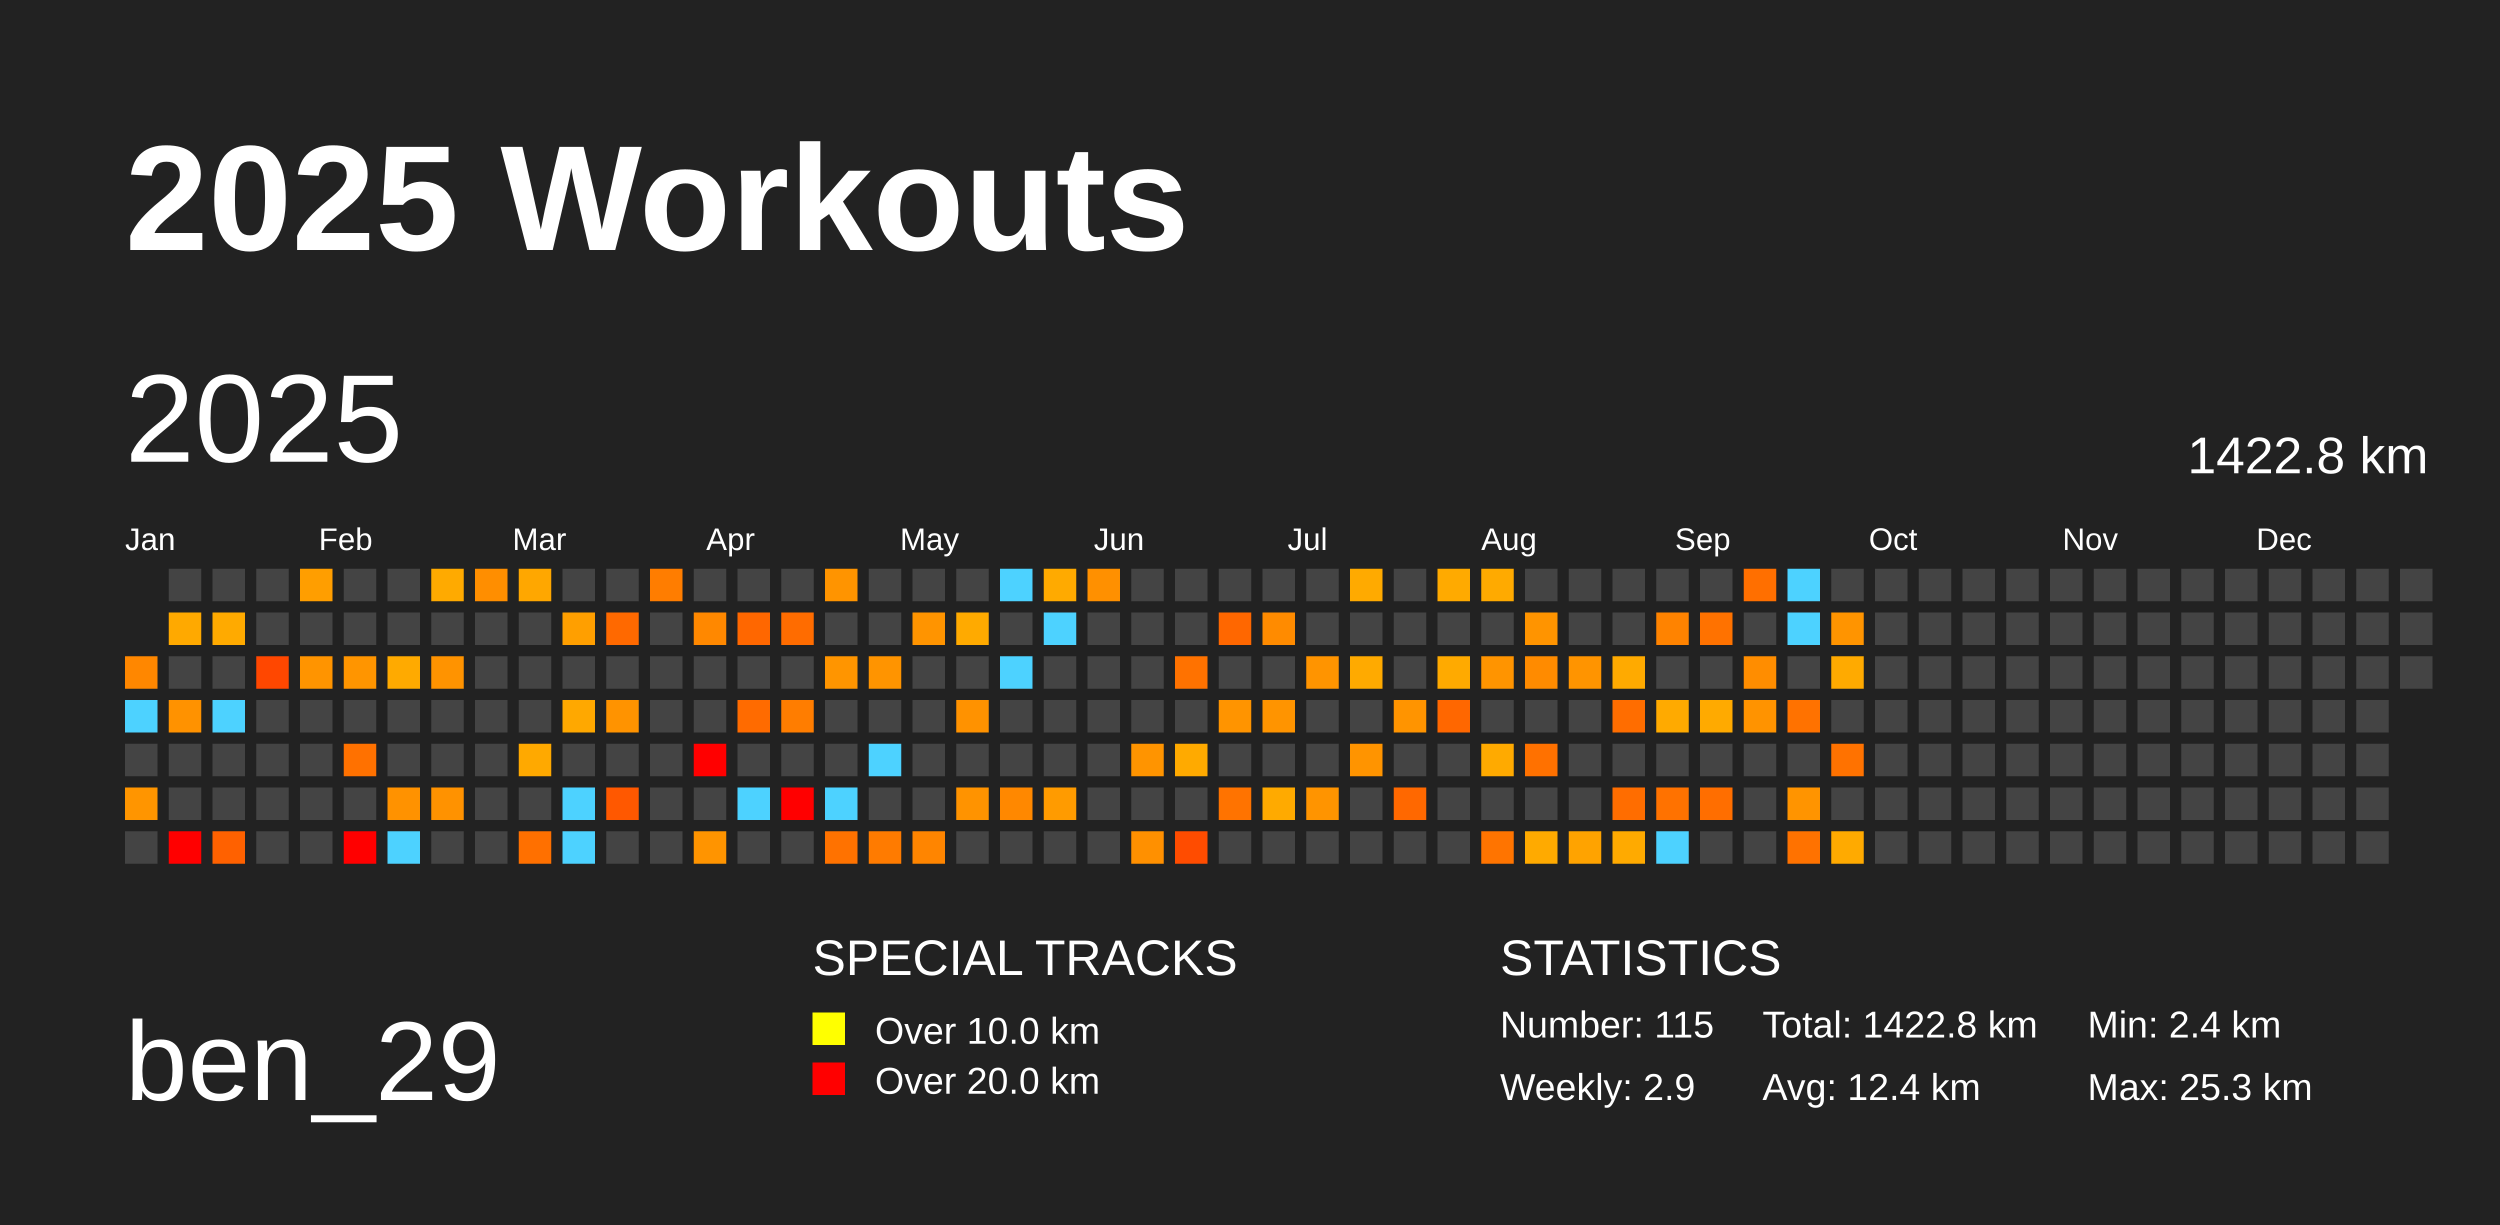
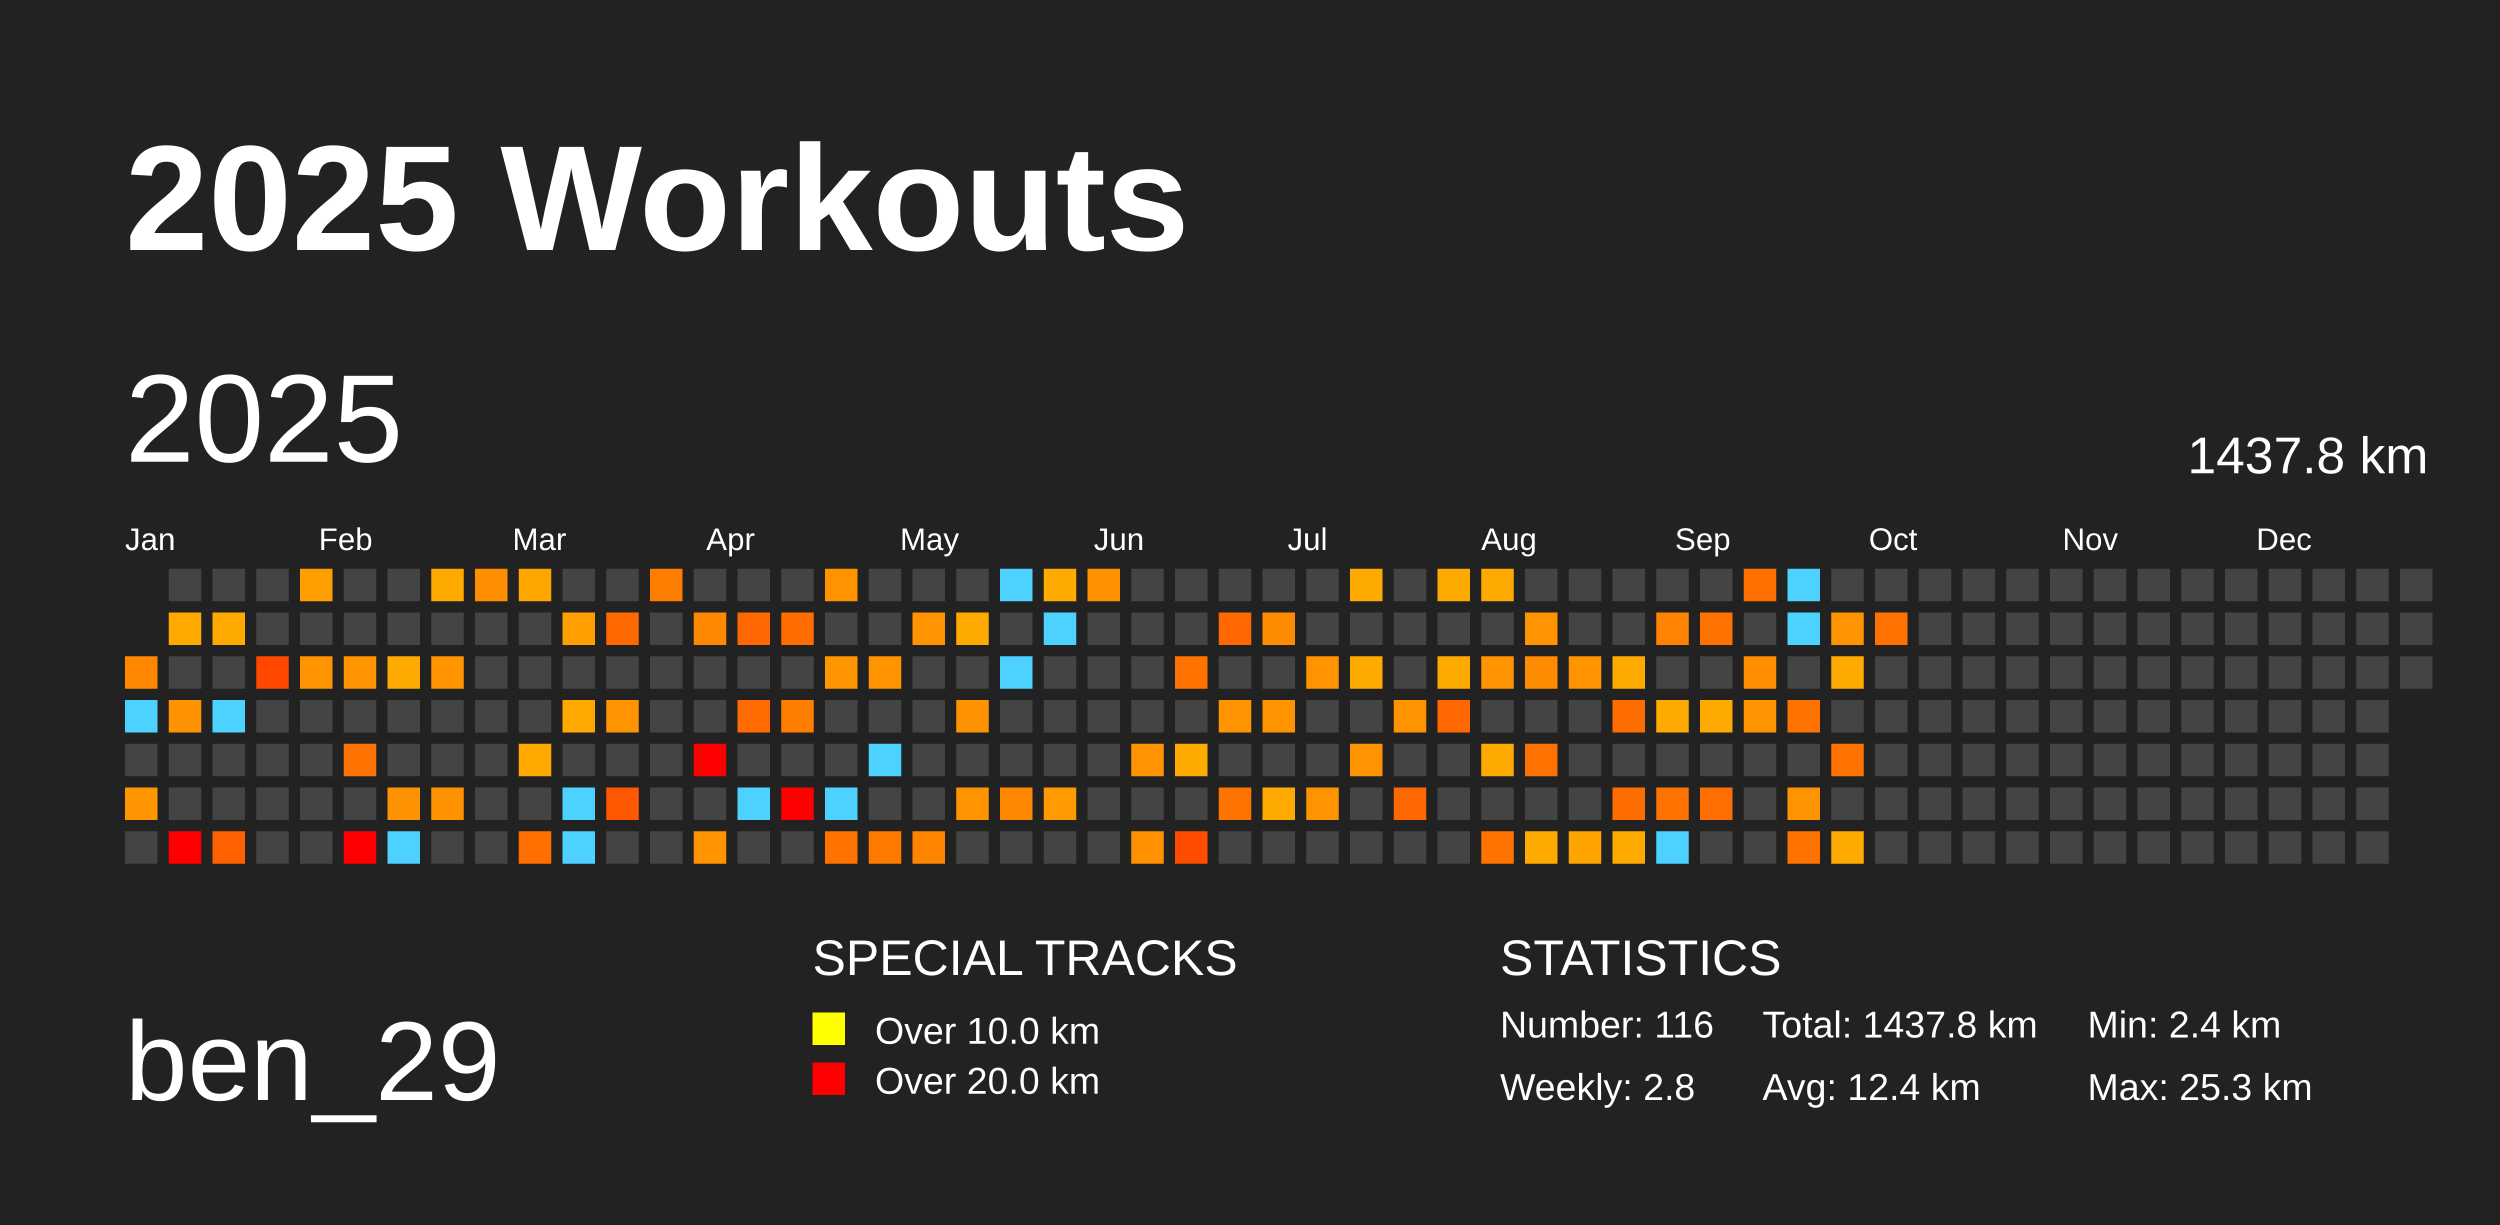
<svg xmlns="http://www.w3.org/2000/svg" baseProfile="full" height="98mm" version="1.1" viewBox="0,0,200,98" width="200mm">
  <defs />
  <rect fill="#222222" height="98" width="200" x="0" y="0" />
  <text fill="#FFFFFF" style="font-size:12px; font-family:Arial; font-weight:bold;" x="10" y="20">2025 Workouts</text>
  <text fill="#FFFFFF" style="font-size:9px; font-family:Arial" x="10" y="88">ben_29</text>
  <text fill="#FFFFFF" style="font-size:4px; font-family:Arial" x="65" y="78">SPECIAL TRACKS</text>
  <rect fill="yellow" height="2.6" width="2.6" x="65" y="81" />
  <text fill="#FFFFFF" style="font-size:3px; font-family:Arial" x="70" y="83.5">Over 10.0 km</text>
  <rect fill="red" height="2.6" width="2.6" x="65" y="85" />
  <text fill="#FFFFFF" style="font-size:3px; font-family:Arial" x="70" y="87.5">Over 20.0 km</text>
  <text fill="#FFFFFF" style="font-size:4px; font-family:Arial" x="120" y="78">STATISTICS</text>
-   <text fill="#FFFFFF" style="font-size:3px; font-family:Arial" x="120" y="83">Number: 115</text>
-   <text fill="#FFFFFF" style="font-size:3px; font-family:Arial" x="120" y="88">Weekly: 2.9</text>
-   <text fill="#FFFFFF" style="font-size:3px; font-family:Arial" x="141" y="83">Total: 1422.8 km</text>
+   <text fill="#FFFFFF" style="font-size:3px; font-family:Arial" x="120" y="83">Number: 116</text>
+   <text fill="#FFFFFF" style="font-size:3px; font-family:Arial" x="120" y="88">Weekly: 2.8</text>
+   <text fill="#FFFFFF" style="font-size:3px; font-family:Arial" x="141" y="83">Total: 1437.8 km</text>
  <text fill="#FFFFFF" style="font-size:3px; font-family:Arial" x="141" y="88">Avg: 12.4 km</text>
  <text fill="#FFFFFF" style="font-size:3px; font-family:Arial" x="167" y="83">Min: 2.4 km</text>
  <text fill="#FFFFFF" style="font-size:3px; font-family:Arial" x="167" y="88">Max: 25.3 km</text>
  <text dominant-baseline="hanging" fill="#FFFFFF" style="font-size:10.0px; font-family:Arial;" x="10" y="30">2025</text>
-   <text dominant-baseline="hanging" fill="#FFFFFF" style="font-size:4.125px; font-family:Arial;" x="175" y="35">1422.8 km</text>
+   <text dominant-baseline="hanging" fill="#FFFFFF" style="font-size:4.125px; font-family:Arial;" x="175" y="35">1437.8 km</text>
  <text fill="#FFFFFF" style="font-size:2.5px; font-family:Arial" x="10.0" y="44">Jan</text>
  <text fill="#FFFFFF" style="font-size:2.5px; font-family:Arial" x="25.5" y="44">Feb</text>
  <text fill="#FFFFFF" style="font-size:2.5px; font-family:Arial" x="41.0" y="44">Mar</text>
  <text fill="#FFFFFF" style="font-size:2.5px; font-family:Arial" x="56.5" y="44">Apr</text>
  <text fill="#FFFFFF" style="font-size:2.5px; font-family:Arial" x="72.0" y="44">May</text>
  <text fill="#FFFFFF" style="font-size:2.5px; font-family:Arial" x="87.5" y="44">Jun</text>
  <text fill="#FFFFFF" style="font-size:2.5px; font-family:Arial" x="103.0" y="44">Jul</text>
  <text fill="#FFFFFF" style="font-size:2.5px; font-family:Arial" x="118.5" y="44">Aug</text>
  <text fill="#FFFFFF" style="font-size:2.5px; font-family:Arial" x="134.0" y="44">Sep</text>
  <text fill="#FFFFFF" style="font-size:2.5px; font-family:Arial" x="149.5" y="44">Oct</text>
  <text fill="#FFFFFF" style="font-size:2.5px; font-family:Arial" x="165.0" y="44">Nov</text>
  <text fill="#FFFFFF" style="font-size:2.5px; font-family:Arial" x="180.5" y="44">Dec</text>
  <rect fill="#ff8700" height="2.6" width="2.6" x="10.0" y="52.5" />
  <rect fill="#4dd2ff" height="2.6" width="2.6" x="10.0" y="56.0" />
  <rect fill="#444444" height="2.6" width="2.6" x="10.0" y="59.5" />
  <rect fill="#ff9500" height="2.6" width="2.6" x="10.0" y="63.0" />
  <rect fill="#444444" height="2.6" width="2.6" x="10.0" y="66.5" />
  <rect fill="#444444" height="2.6" width="2.6" x="13.5" y="45.5" />
  <rect fill="#ffa900" height="2.6" width="2.6" x="13.5" y="49.0" />
  <rect fill="#444444" height="2.6" width="2.6" x="13.5" y="52.5" />
  <rect fill="#ff9200" height="2.6" width="2.6" x="13.5" y="56.0" />
  <rect fill="#444444" height="2.6" width="2.6" x="13.5" y="59.5" />
  <rect fill="#444444" height="2.6" width="2.6" x="13.5" y="63.0" />
  <rect fill="red" height="2.6" width="2.6" x="13.5" y="66.5" />
  <rect fill="#444444" height="2.6" width="2.6" x="17.0" y="45.5" />
  <rect fill="#ffaa00" height="2.6" width="2.6" x="17.0" y="49.0" />
  <rect fill="#444444" height="2.6" width="2.6" x="17.0" y="52.5" />
  <rect fill="#4dd2ff" height="2.6" width="2.6" x="17.0" y="56.0" />
  <rect fill="#444444" height="2.6" width="2.6" x="17.0" y="59.5" />
  <rect fill="#444444" height="2.6" width="2.6" x="17.0" y="63.0" />
  <rect fill="#ff6100" height="2.6" width="2.6" x="17.0" y="66.5" />
  <rect fill="#444444" height="2.6" width="2.6" x="20.5" y="45.5" />
  <rect fill="#444444" height="2.6" width="2.6" x="20.5" y="49.0" />
  <rect fill="#ff4700" height="2.6" width="2.6" x="20.5" y="52.5" />
  <rect fill="#444444" height="2.6" width="2.6" x="20.5" y="56.0" />
  <rect fill="#444444" height="2.6" width="2.6" x="20.5" y="59.5" />
  <rect fill="#444444" height="2.6" width="2.6" x="20.5" y="63.0" />
  <rect fill="#444444" height="2.6" width="2.6" x="20.5" y="66.5" />
  <rect fill="#ff9e00" height="2.6" width="2.6" x="24.0" y="45.5" />
  <rect fill="#444444" height="2.6" width="2.6" x="24.0" y="49.0" />
  <rect fill="#ff9400" height="2.6" width="2.6" x="24.0" y="52.5" />
  <rect fill="#444444" height="2.6" width="2.6" x="24.0" y="56.0" />
  <rect fill="#444444" height="2.6" width="2.6" x="24.0" y="59.5" />
  <rect fill="#444444" height="2.6" width="2.6" x="24.0" y="63.0" />
  <rect fill="#444444" height="2.6" width="2.6" x="24.0" y="66.5" />
  <rect fill="#444444" height="2.6" width="2.6" x="27.5" y="45.5" />
  <rect fill="#444444" height="2.6" width="2.6" x="27.5" y="49.0" />
  <rect fill="#ff9500" height="2.6" width="2.6" x="27.5" y="52.5" />
  <rect fill="#444444" height="2.6" width="2.6" x="27.5" y="56.0" />
  <rect fill="#ff7100" height="2.6" width="2.6" x="27.5" y="59.5" />
  <rect fill="#444444" height="2.6" width="2.6" x="27.5" y="63.0" />
  <rect fill="red" height="2.6" width="2.6" x="27.5" y="66.5" />
  <rect fill="#444444" height="2.6" width="2.6" x="31.0" y="45.5" />
  <rect fill="#444444" height="2.6" width="2.6" x="31.0" y="49.0" />
  <rect fill="#ffaa00" height="2.6" width="2.6" x="31.0" y="52.5" />
  <rect fill="#444444" height="2.6" width="2.6" x="31.0" y="56.0" />
  <rect fill="#444444" height="2.6" width="2.6" x="31.0" y="59.5" />
  <rect fill="#ff9200" height="2.6" width="2.6" x="31.0" y="63.0" />
  <rect fill="#4dd2ff" height="2.6" width="2.6" x="31.0" y="66.5" />
  <rect fill="#ffaa00" height="2.6" width="2.6" x="34.5" y="45.5" />
  <rect fill="#444444" height="2.6" width="2.6" x="34.5" y="49.0" />
  <rect fill="#ff9300" height="2.6" width="2.6" x="34.5" y="52.5" />
  <rect fill="#444444" height="2.6" width="2.6" x="34.5" y="56.0" />
  <rect fill="#444444" height="2.6" width="2.6" x="34.5" y="59.5" />
  <rect fill="#ff9200" height="2.6" width="2.6" x="34.5" y="63.0" />
  <rect fill="#444444" height="2.6" width="2.6" x="34.5" y="66.5" />
  <rect fill="#ff8e00" height="2.6" width="2.6" x="38.0" y="45.5" />
  <rect fill="#444444" height="2.6" width="2.6" x="38.0" y="49.0" />
  <rect fill="#444444" height="2.6" width="2.6" x="38.0" y="52.5" />
  <rect fill="#444444" height="2.6" width="2.6" x="38.0" y="56.0" />
  <rect fill="#444444" height="2.6" width="2.6" x="38.0" y="59.5" />
  <rect fill="#444444" height="2.6" width="2.6" x="38.0" y="63.0" />
  <rect fill="#444444" height="2.6" width="2.6" x="38.0" y="66.5" />
  <rect fill="#ffa700" height="2.6" width="2.6" x="41.5" y="45.5" />
  <rect fill="#444444" height="2.6" width="2.6" x="41.5" y="49.0" />
  <rect fill="#444444" height="2.6" width="2.6" x="41.5" y="52.5" />
  <rect fill="#444444" height="2.6" width="2.6" x="41.5" y="56.0" />
  <rect fill="#ffa900" height="2.6" width="2.6" x="41.5" y="59.5" />
  <rect fill="#444444" height="2.6" width="2.6" x="41.5" y="63.0" />
  <rect fill="#ff7000" height="2.6" width="2.6" x="41.5" y="66.5" />
  <rect fill="#444444" height="2.6" width="2.6" x="45.0" y="45.5" />
  <rect fill="#ff9f00" height="2.6" width="2.6" x="45.0" y="49.0" />
  <rect fill="#444444" height="2.6" width="2.6" x="45.0" y="52.5" />
  <rect fill="#ffa800" height="2.6" width="2.6" x="45.0" y="56.0" />
  <rect fill="#444444" height="2.6" width="2.6" x="45.0" y="59.5" />
  <rect fill="#4dd2ff" height="2.6" width="2.6" x="45.0" y="63.0" />
  <rect fill="#4dd2ff" height="2.6" width="2.6" x="45.0" y="66.5" />
  <rect fill="#444444" height="2.6" width="2.6" x="48.5" y="45.5" />
  <rect fill="#ff6900" height="2.6" width="2.6" x="48.5" y="49.0" />
  <rect fill="#444444" height="2.6" width="2.6" x="48.5" y="52.5" />
  <rect fill="#ff9300" height="2.6" width="2.6" x="48.5" y="56.0" />
  <rect fill="#444444" height="2.6" width="2.6" x="48.5" y="59.5" />
  <rect fill="#ff5800" height="2.6" width="2.6" x="48.5" y="63.0" />
  <rect fill="#444444" height="2.6" width="2.6" x="48.5" y="66.5" />
  <rect fill="#ff7d00" height="2.6" width="2.6" x="52.0" y="45.5" />
  <rect fill="#444444" height="2.6" width="2.6" x="52.0" y="49.0" />
  <rect fill="#444444" height="2.6" width="2.6" x="52.0" y="52.5" />
  <rect fill="#444444" height="2.6" width="2.6" x="52.0" y="56.0" />
  <rect fill="#444444" height="2.6" width="2.6" x="52.0" y="59.5" />
  <rect fill="#444444" height="2.6" width="2.6" x="52.0" y="63.0" />
  <rect fill="#444444" height="2.6" width="2.6" x="52.0" y="66.5" />
  <rect fill="#444444" height="2.6" width="2.6" x="55.5" y="45.5" />
  <rect fill="#ff8800" height="2.6" width="2.6" x="55.5" y="49.0" />
  <rect fill="#444444" height="2.6" width="2.6" x="55.5" y="52.5" />
  <rect fill="#444444" height="2.6" width="2.6" x="55.5" y="56.0" />
  <rect fill="red" height="2.6" width="2.6" x="55.5" y="59.5" />
  <rect fill="#444444" height="2.6" width="2.6" x="55.5" y="63.0" />
  <rect fill="#ff9400" height="2.6" width="2.6" x="55.5" y="66.5" />
  <rect fill="#444444" height="2.6" width="2.6" x="59.0" y="45.5" />
  <rect fill="#ff6700" height="2.6" width="2.6" x="59.0" y="49.0" />
  <rect fill="#444444" height="2.6" width="2.6" x="59.0" y="52.5" />
  <rect fill="#ff6b00" height="2.6" width="2.6" x="59.0" y="56.0" />
  <rect fill="#444444" height="2.6" width="2.6" x="59.0" y="59.5" />
  <rect fill="#4dd2ff" height="2.6" width="2.6" x="59.0" y="63.0" />
  <rect fill="#444444" height="2.6" width="2.6" x="59.0" y="66.5" />
  <rect fill="#444444" height="2.6" width="2.6" x="62.5" y="45.5" />
  <rect fill="#ff6c00" height="2.6" width="2.6" x="62.5" y="49.0" />
  <rect fill="#444444" height="2.6" width="2.6" x="62.5" y="52.5" />
  <rect fill="#ff7d00" height="2.6" width="2.6" x="62.5" y="56.0" />
  <rect fill="#444444" height="2.6" width="2.6" x="62.5" y="59.5" />
  <rect fill="red" height="2.6" width="2.6" x="62.5" y="63.0" />
  <rect fill="#444444" height="2.6" width="2.6" x="62.5" y="66.5" />
  <rect fill="#ff9400" height="2.6" width="2.6" x="66.0" y="45.5" />
  <rect fill="#444444" height="2.6" width="2.6" x="66.0" y="49.0" />
  <rect fill="#ff9500" height="2.6" width="2.6" x="66.0" y="52.5" />
  <rect fill="#444444" height="2.6" width="2.6" x="66.0" y="56.0" />
  <rect fill="#444444" height="2.6" width="2.6" x="66.0" y="59.5" />
  <rect fill="#4dd2ff" height="2.6" width="2.6" x="66.0" y="63.0" />
  <rect fill="#ff7200" height="2.6" width="2.6" x="66.0" y="66.5" />
  <rect fill="#444444" height="2.6" width="2.6" x="69.5" y="45.5" />
  <rect fill="#444444" height="2.6" width="2.6" x="69.5" y="49.0" />
  <rect fill="#ff9400" height="2.6" width="2.6" x="69.5" y="52.5" />
  <rect fill="#444444" height="2.6" width="2.6" x="69.5" y="56.0" />
  <rect fill="#4dd2ff" height="2.6" width="2.6" x="69.5" y="59.5" />
  <rect fill="#444444" height="2.6" width="2.6" x="69.5" y="63.0" />
  <rect fill="#ff7b00" height="2.6" width="2.6" x="69.5" y="66.5" />
  <rect fill="#444444" height="2.6" width="2.6" x="73.0" y="45.5" />
  <rect fill="#ff9400" height="2.6" width="2.6" x="73.0" y="49.0" />
  <rect fill="#444444" height="2.6" width="2.6" x="73.0" y="52.5" />
  <rect fill="#444444" height="2.6" width="2.6" x="73.0" y="56.0" />
  <rect fill="#444444" height="2.6" width="2.6" x="73.0" y="59.5" />
  <rect fill="#444444" height="2.6" width="2.6" x="73.0" y="63.0" />
  <rect fill="#ff8500" height="2.6" width="2.6" x="73.0" y="66.5" />
  <rect fill="#444444" height="2.6" width="2.6" x="76.5" y="45.5" />
  <rect fill="#ffaa00" height="2.6" width="2.6" x="76.5" y="49.0" />
  <rect fill="#444444" height="2.6" width="2.6" x="76.5" y="52.5" />
  <rect fill="#ff9200" height="2.6" width="2.6" x="76.5" y="56.0" />
  <rect fill="#444444" height="2.6" width="2.6" x="76.5" y="59.5" />
  <rect fill="#ff9300" height="2.6" width="2.6" x="76.5" y="63.0" />
  <rect fill="#444444" height="2.6" width="2.6" x="76.5" y="66.5" />
  <rect fill="#4dd2ff" height="2.6" width="2.6" x="80.0" y="45.5" />
  <rect fill="#444444" height="2.6" width="2.6" x="80.0" y="49.0" />
  <rect fill="#4dd2ff" height="2.6" width="2.6" x="80.0" y="52.5" />
  <rect fill="#444444" height="2.6" width="2.6" x="80.0" y="56.0" />
  <rect fill="#444444" height="2.6" width="2.6" x="80.0" y="59.5" />
  <rect fill="#ff8800" height="2.6" width="2.6" x="80.0" y="63.0" />
  <rect fill="#444444" height="2.6" width="2.6" x="80.0" y="66.5" />
  <rect fill="#ffaa00" height="2.6" width="2.6" x="83.5" y="45.5" />
  <rect fill="#4dd2ff" height="2.6" width="2.6" x="83.5" y="49.0" />
  <rect fill="#444444" height="2.6" width="2.6" x="83.5" y="52.5" />
  <rect fill="#444444" height="2.6" width="2.6" x="83.5" y="56.0" />
  <rect fill="#444444" height="2.6" width="2.6" x="83.5" y="59.5" />
  <rect fill="#ff9b00" height="2.6" width="2.6" x="83.5" y="63.0" />
  <rect fill="#444444" height="2.6" width="2.6" x="83.5" y="66.5" />
  <rect fill="#ff9000" height="2.6" width="2.6" x="87.0" y="45.5" />
  <rect fill="#444444" height="2.6" width="2.6" x="87.0" y="49.0" />
  <rect fill="#444444" height="2.6" width="2.6" x="87.0" y="52.5" />
  <rect fill="#444444" height="2.6" width="2.6" x="87.0" y="56.0" />
  <rect fill="#444444" height="2.6" width="2.6" x="87.0" y="59.5" />
  <rect fill="#444444" height="2.6" width="2.6" x="87.0" y="63.0" />
  <rect fill="#444444" height="2.6" width="2.6" x="87.0" y="66.5" />
  <rect fill="#444444" height="2.6" width="2.6" x="90.5" y="45.5" />
  <rect fill="#444444" height="2.6" width="2.6" x="90.5" y="49.0" />
  <rect fill="#444444" height="2.6" width="2.6" x="90.5" y="52.5" />
  <rect fill="#444444" height="2.6" width="2.6" x="90.5" y="56.0" />
  <rect fill="#ff9400" height="2.6" width="2.6" x="90.5" y="59.5" />
  <rect fill="#444444" height="2.6" width="2.6" x="90.5" y="63.0" />
  <rect fill="#ff9000" height="2.6" width="2.6" x="90.5" y="66.5" />
  <rect fill="#444444" height="2.6" width="2.6" x="94.0" y="45.5" />
  <rect fill="#444444" height="2.6" width="2.6" x="94.0" y="49.0" />
  <rect fill="#ff7200" height="2.6" width="2.6" x="94.0" y="52.5" />
  <rect fill="#444444" height="2.6" width="2.6" x="94.0" y="56.0" />
  <rect fill="#ffaa00" height="2.6" width="2.6" x="94.0" y="59.5" />
  <rect fill="#444444" height="2.6" width="2.6" x="94.0" y="63.0" />
  <rect fill="#ff4c00" height="2.6" width="2.6" x="94.0" y="66.5" />
  <rect fill="#444444" height="2.6" width="2.6" x="97.5" y="45.5" />
  <rect fill="#ff6700" height="2.6" width="2.6" x="97.5" y="49.0" />
  <rect fill="#444444" height="2.6" width="2.6" x="97.5" y="52.5" />
  <rect fill="#ff9400" height="2.6" width="2.6" x="97.5" y="56.0" />
  <rect fill="#444444" height="2.6" width="2.6" x="97.5" y="59.5" />
  <rect fill="#ff7300" height="2.6" width="2.6" x="97.5" y="63.0" />
  <rect fill="#444444" height="2.6" width="2.6" x="97.5" y="66.5" />
  <rect fill="#444444" height="2.6" width="2.6" x="101.0" y="45.5" />
  <rect fill="#ff8b00" height="2.6" width="2.6" x="101.0" y="49.0" />
  <rect fill="#444444" height="2.6" width="2.6" x="101.0" y="52.5" />
  <rect fill="#ff9400" height="2.6" width="2.6" x="101.0" y="56.0" />
  <rect fill="#444444" height="2.6" width="2.6" x="101.0" y="59.5" />
  <rect fill="#ffaa00" height="2.6" width="2.6" x="101.0" y="63.0" />
  <rect fill="#444444" height="2.6" width="2.6" x="101.0" y="66.5" />
  <rect fill="#444444" height="2.6" width="2.6" x="104.5" y="45.5" />
  <rect fill="#444444" height="2.6" width="2.6" x="104.5" y="49.0" />
  <rect fill="#ff9400" height="2.6" width="2.6" x="104.5" y="52.5" />
  <rect fill="#444444" height="2.6" width="2.6" x="104.5" y="56.0" />
  <rect fill="#444444" height="2.6" width="2.6" x="104.5" y="59.5" />
  <rect fill="#ff9400" height="2.6" width="2.6" x="104.5" y="63.0" />
  <rect fill="#444444" height="2.6" width="2.6" x="104.5" y="66.5" />
  <rect fill="#ffaa00" height="2.6" width="2.6" x="108.0" y="45.5" />
  <rect fill="#444444" height="2.6" width="2.6" x="108.0" y="49.0" />
  <rect fill="#ffaa00" height="2.6" width="2.6" x="108.0" y="52.5" />
  <rect fill="#444444" height="2.6" width="2.6" x="108.0" y="56.0" />
  <rect fill="#ff9400" height="2.6" width="2.6" x="108.0" y="59.5" />
  <rect fill="#444444" height="2.6" width="2.6" x="108.0" y="63.0" />
  <rect fill="#444444" height="2.6" width="2.6" x="108.0" y="66.5" />
  <rect fill="#444444" height="2.6" width="2.6" x="111.5" y="45.5" />
  <rect fill="#444444" height="2.6" width="2.6" x="111.5" y="49.0" />
  <rect fill="#444444" height="2.6" width="2.6" x="111.5" y="52.5" />
  <rect fill="#ff9400" height="2.6" width="2.6" x="111.5" y="56.0" />
  <rect fill="#444444" height="2.6" width="2.6" x="111.5" y="59.5" />
  <rect fill="#ff6800" height="2.6" width="2.6" x="111.5" y="63.0" />
  <rect fill="#444444" height="2.6" width="2.6" x="111.5" y="66.5" />
  <rect fill="#ffaa00" height="2.6" width="2.6" x="115.0" y="45.5" />
  <rect fill="#444444" height="2.6" width="2.6" x="115.0" y="49.0" />
  <rect fill="#ffaa00" height="2.6" width="2.6" x="115.0" y="52.5" />
  <rect fill="#ff6700" height="2.6" width="2.6" x="115.0" y="56.0" />
  <rect fill="#444444" height="2.6" width="2.6" x="115.0" y="59.5" />
  <rect fill="#444444" height="2.6" width="2.6" x="115.0" y="63.0" />
  <rect fill="#444444" height="2.6" width="2.6" x="115.0" y="66.5" />
  <rect fill="#ffaa00" height="2.6" width="2.6" x="118.5" y="45.5" />
  <rect fill="#444444" height="2.6" width="2.6" x="118.5" y="49.0" />
  <rect fill="#ff9400" height="2.6" width="2.6" x="118.5" y="52.5" />
  <rect fill="#444444" height="2.6" width="2.6" x="118.5" y="56.0" />
  <rect fill="#ffaa00" height="2.6" width="2.6" x="118.5" y="59.5" />
  <rect fill="#444444" height="2.6" width="2.6" x="118.5" y="63.0" />
  <rect fill="#ff7400" height="2.6" width="2.6" x="118.5" y="66.5" />
  <rect fill="#444444" height="2.6" width="2.6" x="122.0" y="45.5" />
  <rect fill="#ff9400" height="2.6" width="2.6" x="122.0" y="49.0" />
  <rect fill="#ff8b00" height="2.6" width="2.6" x="122.0" y="52.5" />
  <rect fill="#444444" height="2.6" width="2.6" x="122.0" y="56.0" />
  <rect fill="#ff7100" height="2.6" width="2.6" x="122.0" y="59.5" />
  <rect fill="#444444" height="2.6" width="2.6" x="122.0" y="63.0" />
  <rect fill="#ffaa00" height="2.6" width="2.6" x="122.0" y="66.5" />
  <rect fill="#444444" height="2.6" width="2.6" x="125.5" y="45.5" />
  <rect fill="#444444" height="2.6" width="2.6" x="125.5" y="49.0" />
  <rect fill="#ff9400" height="2.6" width="2.6" x="125.5" y="52.5" />
  <rect fill="#444444" height="2.6" width="2.6" x="125.5" y="56.0" />
  <rect fill="#444444" height="2.6" width="2.6" x="125.5" y="59.5" />
  <rect fill="#444444" height="2.6" width="2.6" x="125.5" y="63.0" />
  <rect fill="#ffa300" height="2.6" width="2.6" x="125.5" y="66.5" />
  <rect fill="#444444" height="2.6" width="2.6" x="129.0" y="45.5" />
  <rect fill="#444444" height="2.6" width="2.6" x="129.0" y="49.0" />
  <rect fill="#ffaa00" height="2.6" width="2.6" x="129.0" y="52.5" />
  <rect fill="#ff6d00" height="2.6" width="2.6" x="129.0" y="56.0" />
  <rect fill="#444444" height="2.6" width="2.6" x="129.0" y="59.5" />
  <rect fill="#ff6d00" height="2.6" width="2.6" x="129.0" y="63.0" />
  <rect fill="#ffaa00" height="2.6" width="2.6" x="129.0" y="66.5" />
  <rect fill="#444444" height="2.6" width="2.6" x="132.5" y="45.5" />
  <rect fill="#ff8300" height="2.6" width="2.6" x="132.5" y="49.0" />
  <rect fill="#444444" height="2.6" width="2.6" x="132.5" y="52.5" />
  <rect fill="#ffaa00" height="2.6" width="2.6" x="132.5" y="56.0" />
  <rect fill="#444444" height="2.6" width="2.6" x="132.5" y="59.5" />
  <rect fill="#ff7200" height="2.6" width="2.6" x="132.5" y="63.0" />
  <rect fill="#4dd2ff" height="2.6" width="2.6" x="132.5" y="66.5" />
  <rect fill="#444444" height="2.6" width="2.6" x="136.0" y="45.5" />
  <rect fill="#ff7200" height="2.6" width="2.6" x="136.0" y="49.0" />
  <rect fill="#444444" height="2.6" width="2.6" x="136.0" y="52.5" />
  <rect fill="#ffaa00" height="2.6" width="2.6" x="136.0" y="56.0" />
  <rect fill="#444444" height="2.6" width="2.6" x="136.0" y="59.5" />
  <rect fill="#ff6e00" height="2.6" width="2.6" x="136.0" y="63.0" />
  <rect fill="#444444" height="2.6" width="2.6" x="136.0" y="66.5" />
  <rect fill="#ff6f00" height="2.6" width="2.6" x="139.5" y="45.5" />
  <rect fill="#444444" height="2.6" width="2.6" x="139.5" y="49.0" />
  <rect fill="#ff8d00" height="2.6" width="2.6" x="139.5" y="52.5" />
  <rect fill="#ff9300" height="2.6" width="2.6" x="139.5" y="56.0" />
  <rect fill="#444444" height="2.6" width="2.6" x="139.5" y="59.5" />
  <rect fill="#444444" height="2.6" width="2.6" x="139.5" y="63.0" />
  <rect fill="#444444" height="2.6" width="2.6" x="139.5" y="66.5" />
  <rect fill="#4dd2ff" height="2.6" width="2.6" x="143.0" y="45.5" />
  <rect fill="#4dd2ff" height="2.6" width="2.6" x="143.0" y="49.0" />
  <rect fill="#444444" height="2.6" width="2.6" x="143.0" y="52.5" />
  <rect fill="#ff7200" height="2.6" width="2.6" x="143.0" y="56.0" />
  <rect fill="#444444" height="2.6" width="2.6" x="143.0" y="59.5" />
  <rect fill="#ff9400" height="2.6" width="2.6" x="143.0" y="63.0" />
  <rect fill="#ff7200" height="2.6" width="2.6" x="143.0" y="66.5" />
  <rect fill="#444444" height="2.6" width="2.6" x="146.5" y="45.5" />
  <rect fill="#ff9400" height="2.6" width="2.6" x="146.5" y="49.0" />
  <rect fill="#ffaa00" height="2.6" width="2.6" x="146.5" y="52.5" />
  <rect fill="#444444" height="2.6" width="2.6" x="146.5" y="56.0" />
  <rect fill="#ff7200" height="2.6" width="2.6" x="146.5" y="59.5" />
  <rect fill="#444444" height="2.6" width="2.6" x="146.5" y="63.0" />
  <rect fill="#ffaa00" height="2.6" width="2.6" x="146.5" y="66.5" />
  <rect fill="#444444" height="2.6" width="2.6" x="150.0" y="45.5" />
-   <rect fill="#444444" height="2.6" width="2.6" x="150.0" y="49.0" />
+   <rect fill="#ff7200" height="2.6" width="2.6" x="150.0" y="49.0" />
  <rect fill="#444444" height="2.6" width="2.6" x="150.0" y="52.5" />
  <rect fill="#444444" height="2.6" width="2.6" x="150.0" y="56.0" />
  <rect fill="#444444" height="2.6" width="2.6" x="150.0" y="59.5" />
  <rect fill="#444444" height="2.6" width="2.6" x="150.0" y="63.0" />
  <rect fill="#444444" height="2.6" width="2.6" x="150.0" y="66.5" />
  <rect fill="#444444" height="2.6" width="2.6" x="153.5" y="45.5" />
  <rect fill="#444444" height="2.6" width="2.6" x="153.5" y="49.0" />
  <rect fill="#444444" height="2.6" width="2.6" x="153.5" y="52.5" />
  <rect fill="#444444" height="2.6" width="2.6" x="153.5" y="56.0" />
  <rect fill="#444444" height="2.6" width="2.6" x="153.5" y="59.5" />
  <rect fill="#444444" height="2.6" width="2.6" x="153.5" y="63.0" />
  <rect fill="#444444" height="2.6" width="2.6" x="153.5" y="66.5" />
  <rect fill="#444444" height="2.6" width="2.6" x="157.0" y="45.5" />
  <rect fill="#444444" height="2.6" width="2.6" x="157.0" y="49.0" />
  <rect fill="#444444" height="2.6" width="2.6" x="157.0" y="52.5" />
  <rect fill="#444444" height="2.6" width="2.6" x="157.0" y="56.0" />
  <rect fill="#444444" height="2.6" width="2.6" x="157.0" y="59.5" />
  <rect fill="#444444" height="2.6" width="2.6" x="157.0" y="63.0" />
  <rect fill="#444444" height="2.6" width="2.6" x="157.0" y="66.5" />
  <rect fill="#444444" height="2.6" width="2.6" x="160.5" y="45.5" />
  <rect fill="#444444" height="2.6" width="2.6" x="160.5" y="49.0" />
  <rect fill="#444444" height="2.6" width="2.6" x="160.5" y="52.5" />
  <rect fill="#444444" height="2.6" width="2.6" x="160.5" y="56.0" />
  <rect fill="#444444" height="2.6" width="2.6" x="160.5" y="59.5" />
  <rect fill="#444444" height="2.6" width="2.6" x="160.5" y="63.0" />
  <rect fill="#444444" height="2.6" width="2.6" x="160.5" y="66.5" />
  <rect fill="#444444" height="2.6" width="2.6" x="164.0" y="45.5" />
  <rect fill="#444444" height="2.6" width="2.6" x="164.0" y="49.0" />
  <rect fill="#444444" height="2.6" width="2.6" x="164.0" y="52.5" />
  <rect fill="#444444" height="2.6" width="2.6" x="164.0" y="56.0" />
  <rect fill="#444444" height="2.6" width="2.6" x="164.0" y="59.5" />
  <rect fill="#444444" height="2.6" width="2.6" x="164.0" y="63.0" />
  <rect fill="#444444" height="2.6" width="2.6" x="164.0" y="66.5" />
  <rect fill="#444444" height="2.6" width="2.6" x="167.5" y="45.5" />
  <rect fill="#444444" height="2.6" width="2.6" x="167.5" y="49.0" />
  <rect fill="#444444" height="2.6" width="2.6" x="167.5" y="52.5" />
  <rect fill="#444444" height="2.6" width="2.6" x="167.5" y="56.0" />
  <rect fill="#444444" height="2.6" width="2.6" x="167.5" y="59.5" />
  <rect fill="#444444" height="2.6" width="2.6" x="167.5" y="63.0" />
  <rect fill="#444444" height="2.6" width="2.6" x="167.5" y="66.5" />
  <rect fill="#444444" height="2.6" width="2.6" x="171.0" y="45.5" />
  <rect fill="#444444" height="2.6" width="2.6" x="171.0" y="49.0" />
  <rect fill="#444444" height="2.6" width="2.6" x="171.0" y="52.5" />
  <rect fill="#444444" height="2.6" width="2.6" x="171.0" y="56.0" />
  <rect fill="#444444" height="2.6" width="2.6" x="171.0" y="59.5" />
  <rect fill="#444444" height="2.6" width="2.6" x="171.0" y="63.0" />
  <rect fill="#444444" height="2.6" width="2.6" x="171.0" y="66.5" />
  <rect fill="#444444" height="2.6" width="2.6" x="174.5" y="45.5" />
  <rect fill="#444444" height="2.6" width="2.6" x="174.5" y="49.0" />
  <rect fill="#444444" height="2.6" width="2.6" x="174.5" y="52.5" />
  <rect fill="#444444" height="2.6" width="2.6" x="174.5" y="56.0" />
  <rect fill="#444444" height="2.6" width="2.6" x="174.5" y="59.5" />
  <rect fill="#444444" height="2.6" width="2.6" x="174.5" y="63.0" />
  <rect fill="#444444" height="2.6" width="2.6" x="174.5" y="66.5" />
  <rect fill="#444444" height="2.6" width="2.6" x="178.0" y="45.5" />
  <rect fill="#444444" height="2.6" width="2.6" x="178.0" y="49.0" />
  <rect fill="#444444" height="2.6" width="2.6" x="178.0" y="52.5" />
  <rect fill="#444444" height="2.6" width="2.6" x="178.0" y="56.0" />
  <rect fill="#444444" height="2.6" width="2.6" x="178.0" y="59.5" />
  <rect fill="#444444" height="2.6" width="2.6" x="178.0" y="63.0" />
  <rect fill="#444444" height="2.6" width="2.6" x="178.0" y="66.5" />
  <rect fill="#444444" height="2.6" width="2.6" x="181.5" y="45.5" />
  <rect fill="#444444" height="2.6" width="2.6" x="181.5" y="49.0" />
  <rect fill="#444444" height="2.6" width="2.6" x="181.5" y="52.5" />
  <rect fill="#444444" height="2.6" width="2.6" x="181.5" y="56.0" />
  <rect fill="#444444" height="2.6" width="2.6" x="181.5" y="59.5" />
  <rect fill="#444444" height="2.6" width="2.6" x="181.5" y="63.0" />
  <rect fill="#444444" height="2.6" width="2.6" x="181.5" y="66.5" />
  <rect fill="#444444" height="2.6" width="2.6" x="185.0" y="45.5" />
  <rect fill="#444444" height="2.6" width="2.6" x="185.0" y="49.0" />
  <rect fill="#444444" height="2.6" width="2.6" x="185.0" y="52.5" />
  <rect fill="#444444" height="2.6" width="2.6" x="185.0" y="56.0" />
  <rect fill="#444444" height="2.6" width="2.6" x="185.0" y="59.5" />
  <rect fill="#444444" height="2.6" width="2.6" x="185.0" y="63.0" />
  <rect fill="#444444" height="2.6" width="2.6" x="185.0" y="66.5" />
  <rect fill="#444444" height="2.6" width="2.6" x="188.5" y="45.5" />
  <rect fill="#444444" height="2.6" width="2.6" x="188.5" y="49.0" />
  <rect fill="#444444" height="2.6" width="2.6" x="188.5" y="52.5" />
  <rect fill="#444444" height="2.6" width="2.6" x="188.5" y="56.0" />
  <rect fill="#444444" height="2.6" width="2.6" x="188.5" y="59.5" />
  <rect fill="#444444" height="2.6" width="2.6" x="188.5" y="63.0" />
  <rect fill="#444444" height="2.6" width="2.6" x="188.5" y="66.5" />
  <rect fill="#444444" height="2.6" width="2.6" x="192.0" y="45.5" />
  <rect fill="#444444" height="2.6" width="2.6" x="192.0" y="49.0" />
  <rect fill="#444444" height="2.6" width="2.6" x="192.0" y="52.5" />
</svg>
